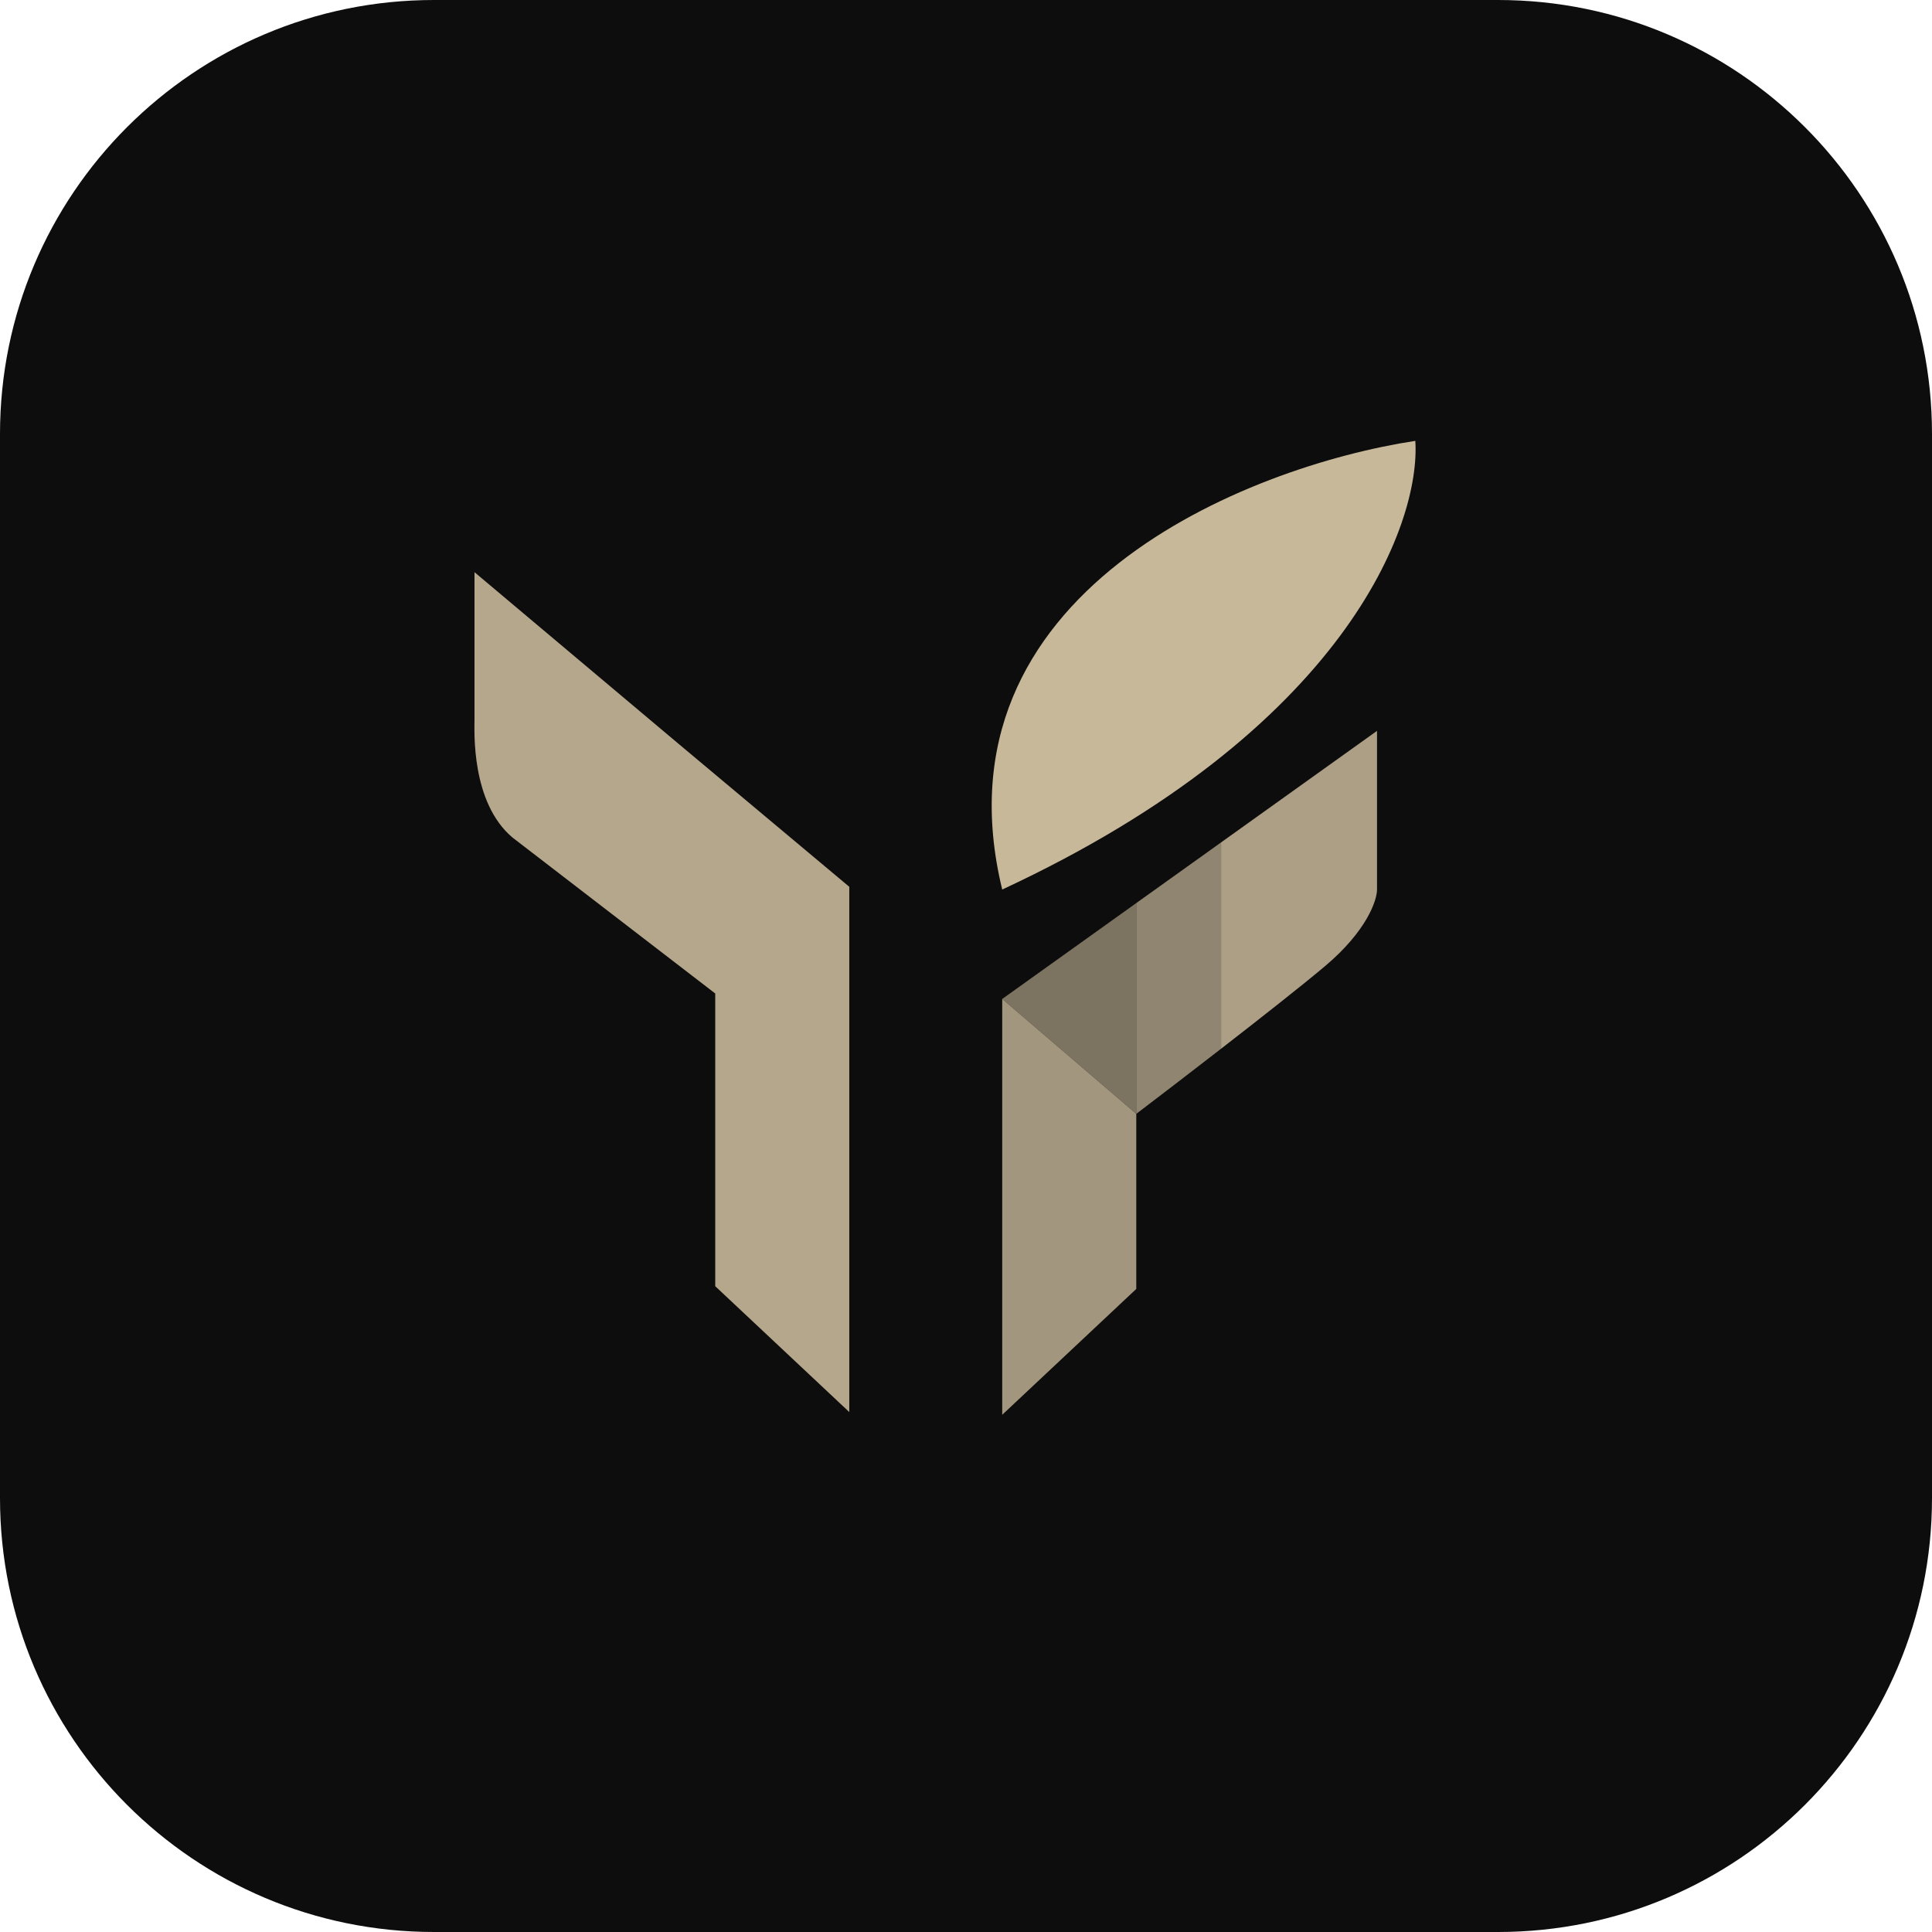
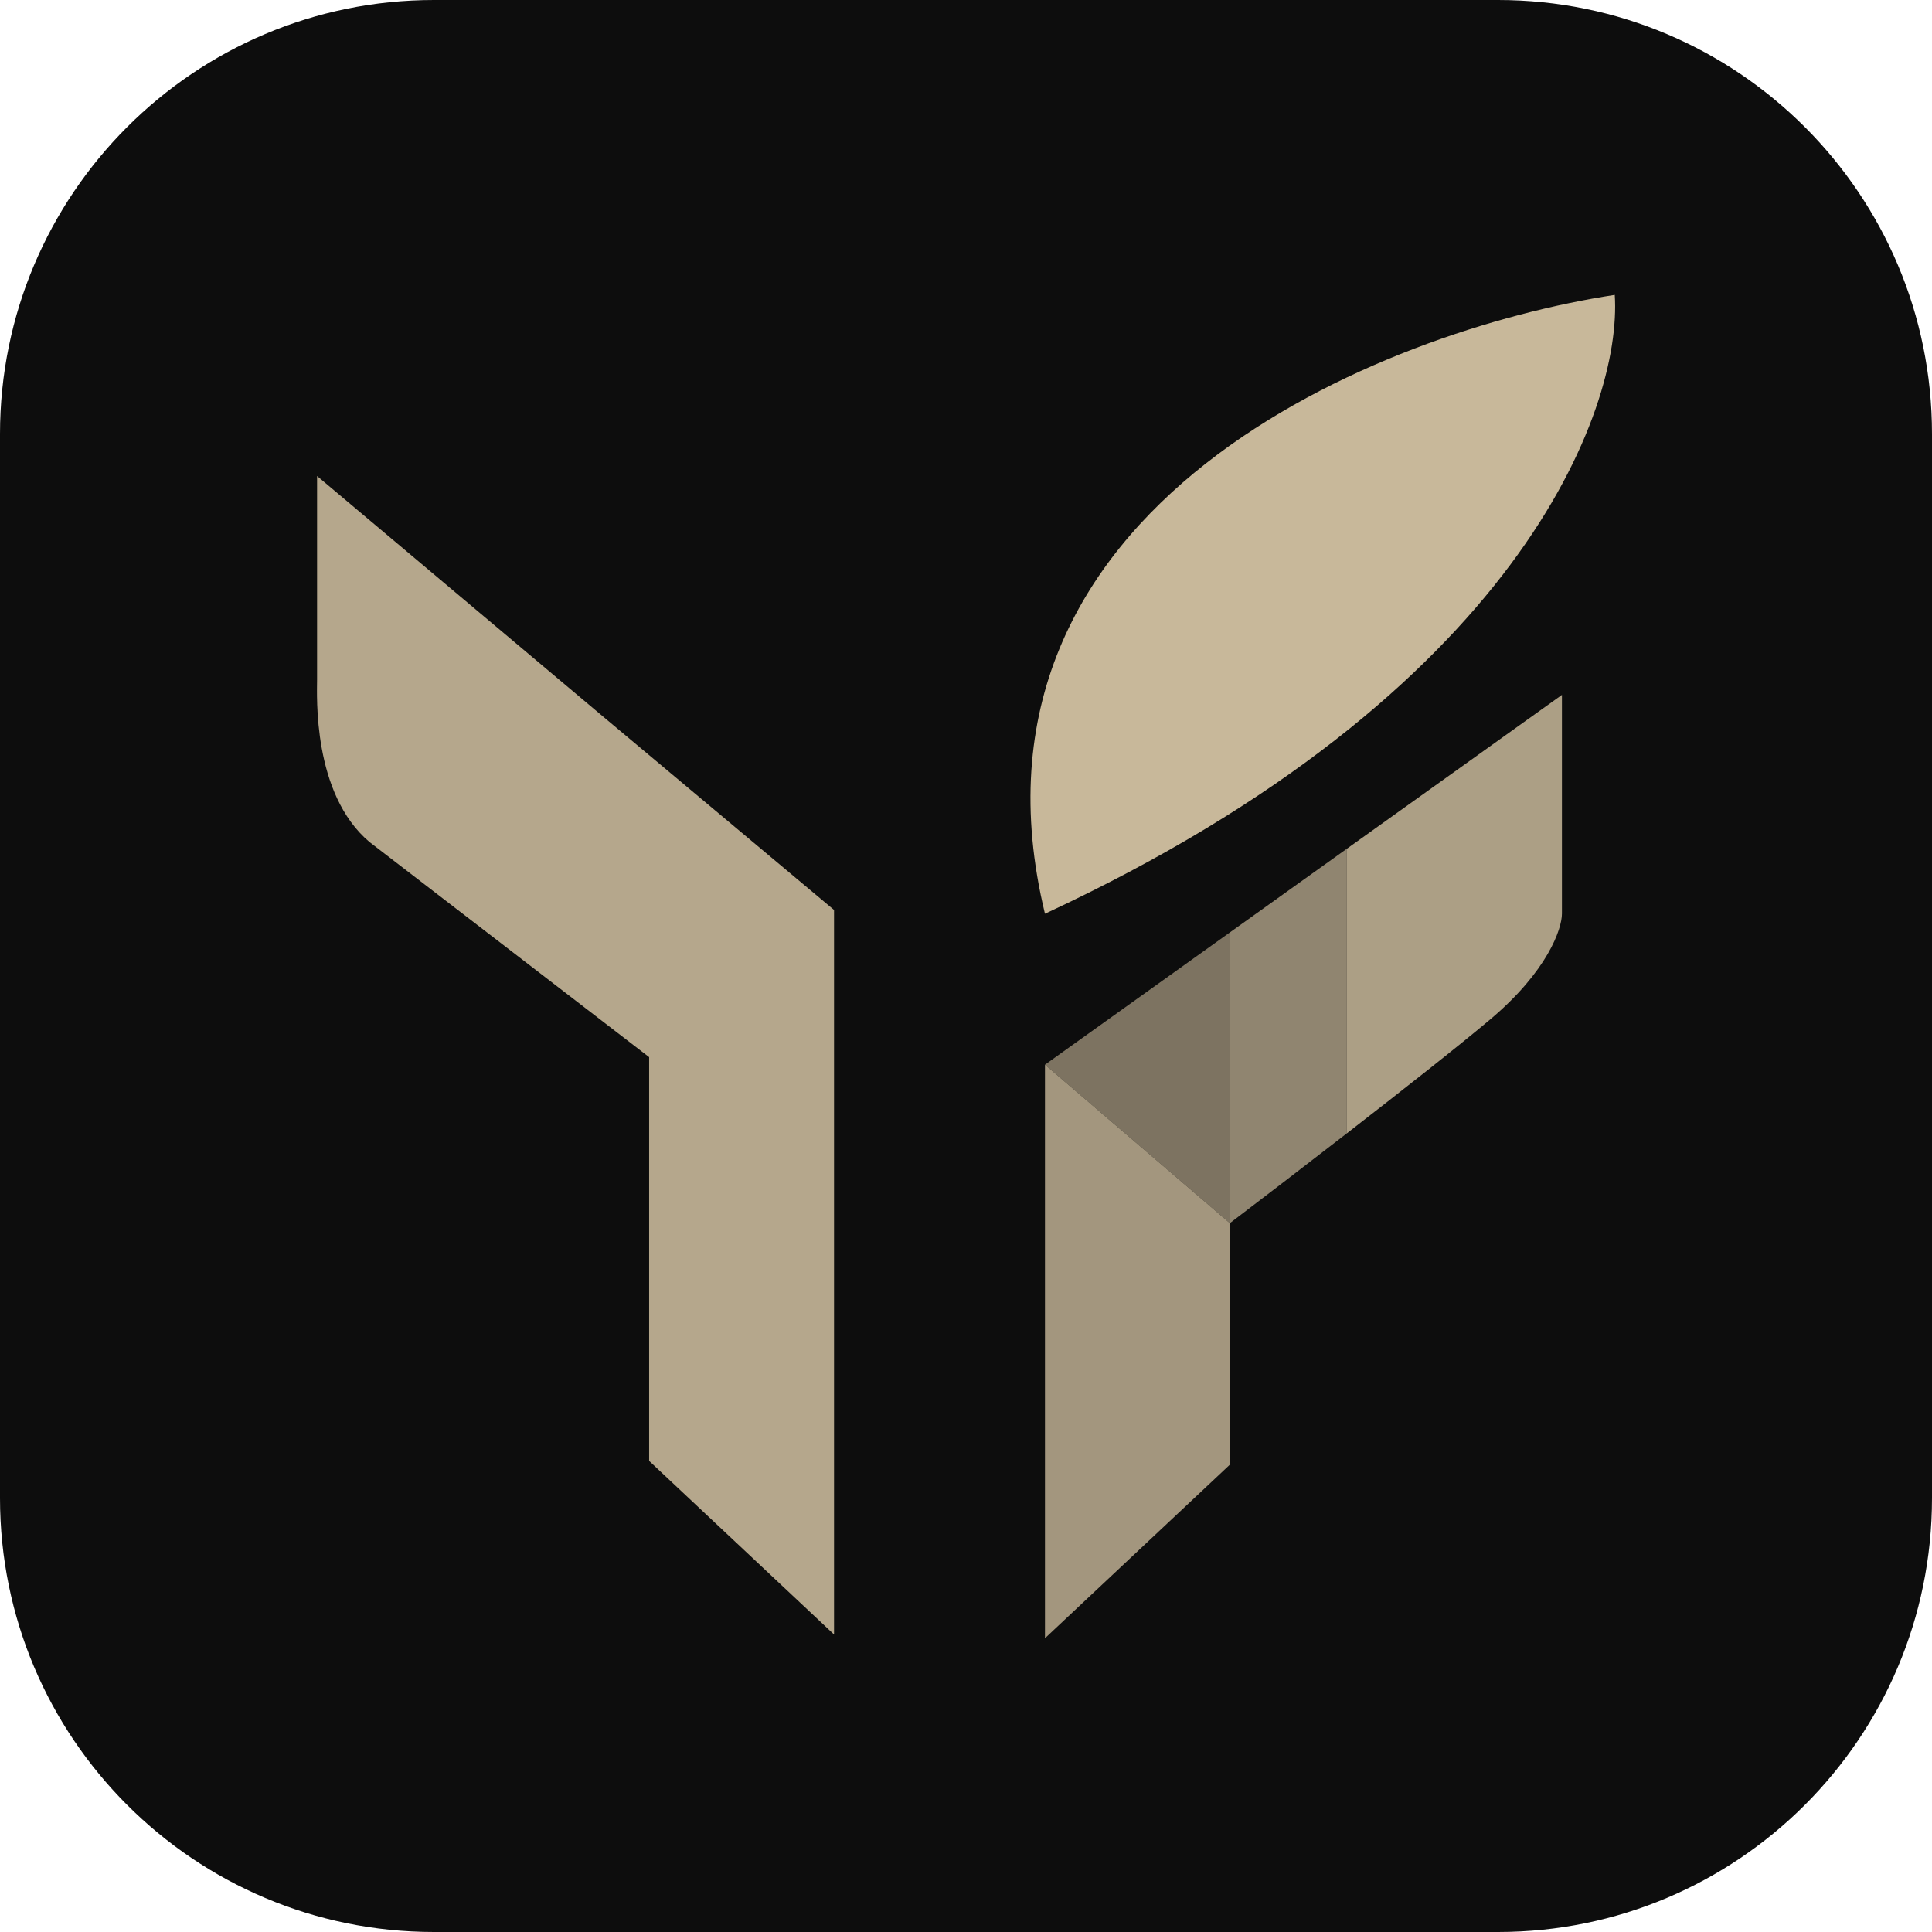
<svg xmlns="http://www.w3.org/2000/svg" width="512" height="512" viewBox="0 0 512 512" aria-label="arvo app icon — dark">
  <defs>
    <clipPath id="r">
      <rect width="512" height="512" rx="115" ry="115" />
    </clipPath>
  </defs>
  <g clip-path="url(#r)">
    <rect width="512" height="512" fill="#0D0D0D" />
-     <g transform="translate(125 116) scale(1.45)">
+     <g transform="translate(83 77) scale(2)">
      <path d="M96.964 82.576C83.764 28.176 141.798 5.243 172.464 0.576C173.464 15.743 159.764 53.376 96.964 82.576Z" fill="#C8B89A" />
      <path d="M165.464 82.576V53.576L136.964 73.963V111.674C144.263 106.015 151.778 100.102 155.964 96.576C163.564 90.176 165.464 84.576 165.464 82.576Z" fill="#C8B89A" opacity="0.85" />
      <path d="M121.464 85.051V123.576C125.207 120.732 131.014 116.287 136.964 111.674V73.963L121.464 85.051Z" fill="#C8B89A" opacity="0.7" />
      <path d="M96.964 102.576L121.464 123.576V85.051L96.964 102.576Z" fill="#C8B89A" opacity="0.6" />
      <path d="M121.464 155.576V123.576L96.964 102.576V178.576L121.464 155.576Z" fill="#C8B89A" opacity="0.8" />
      <path d="M0.514 24.576V51.576C0.514 53.576 -0.136 66.676 7.464 73.076L44.514 101.576V155.076L69.014 178.076V82.076L37.964 56.076L0.514 24.576Z" fill="#C8B89A" opacity="0.9" />
    </g>
  </g>
</svg>
